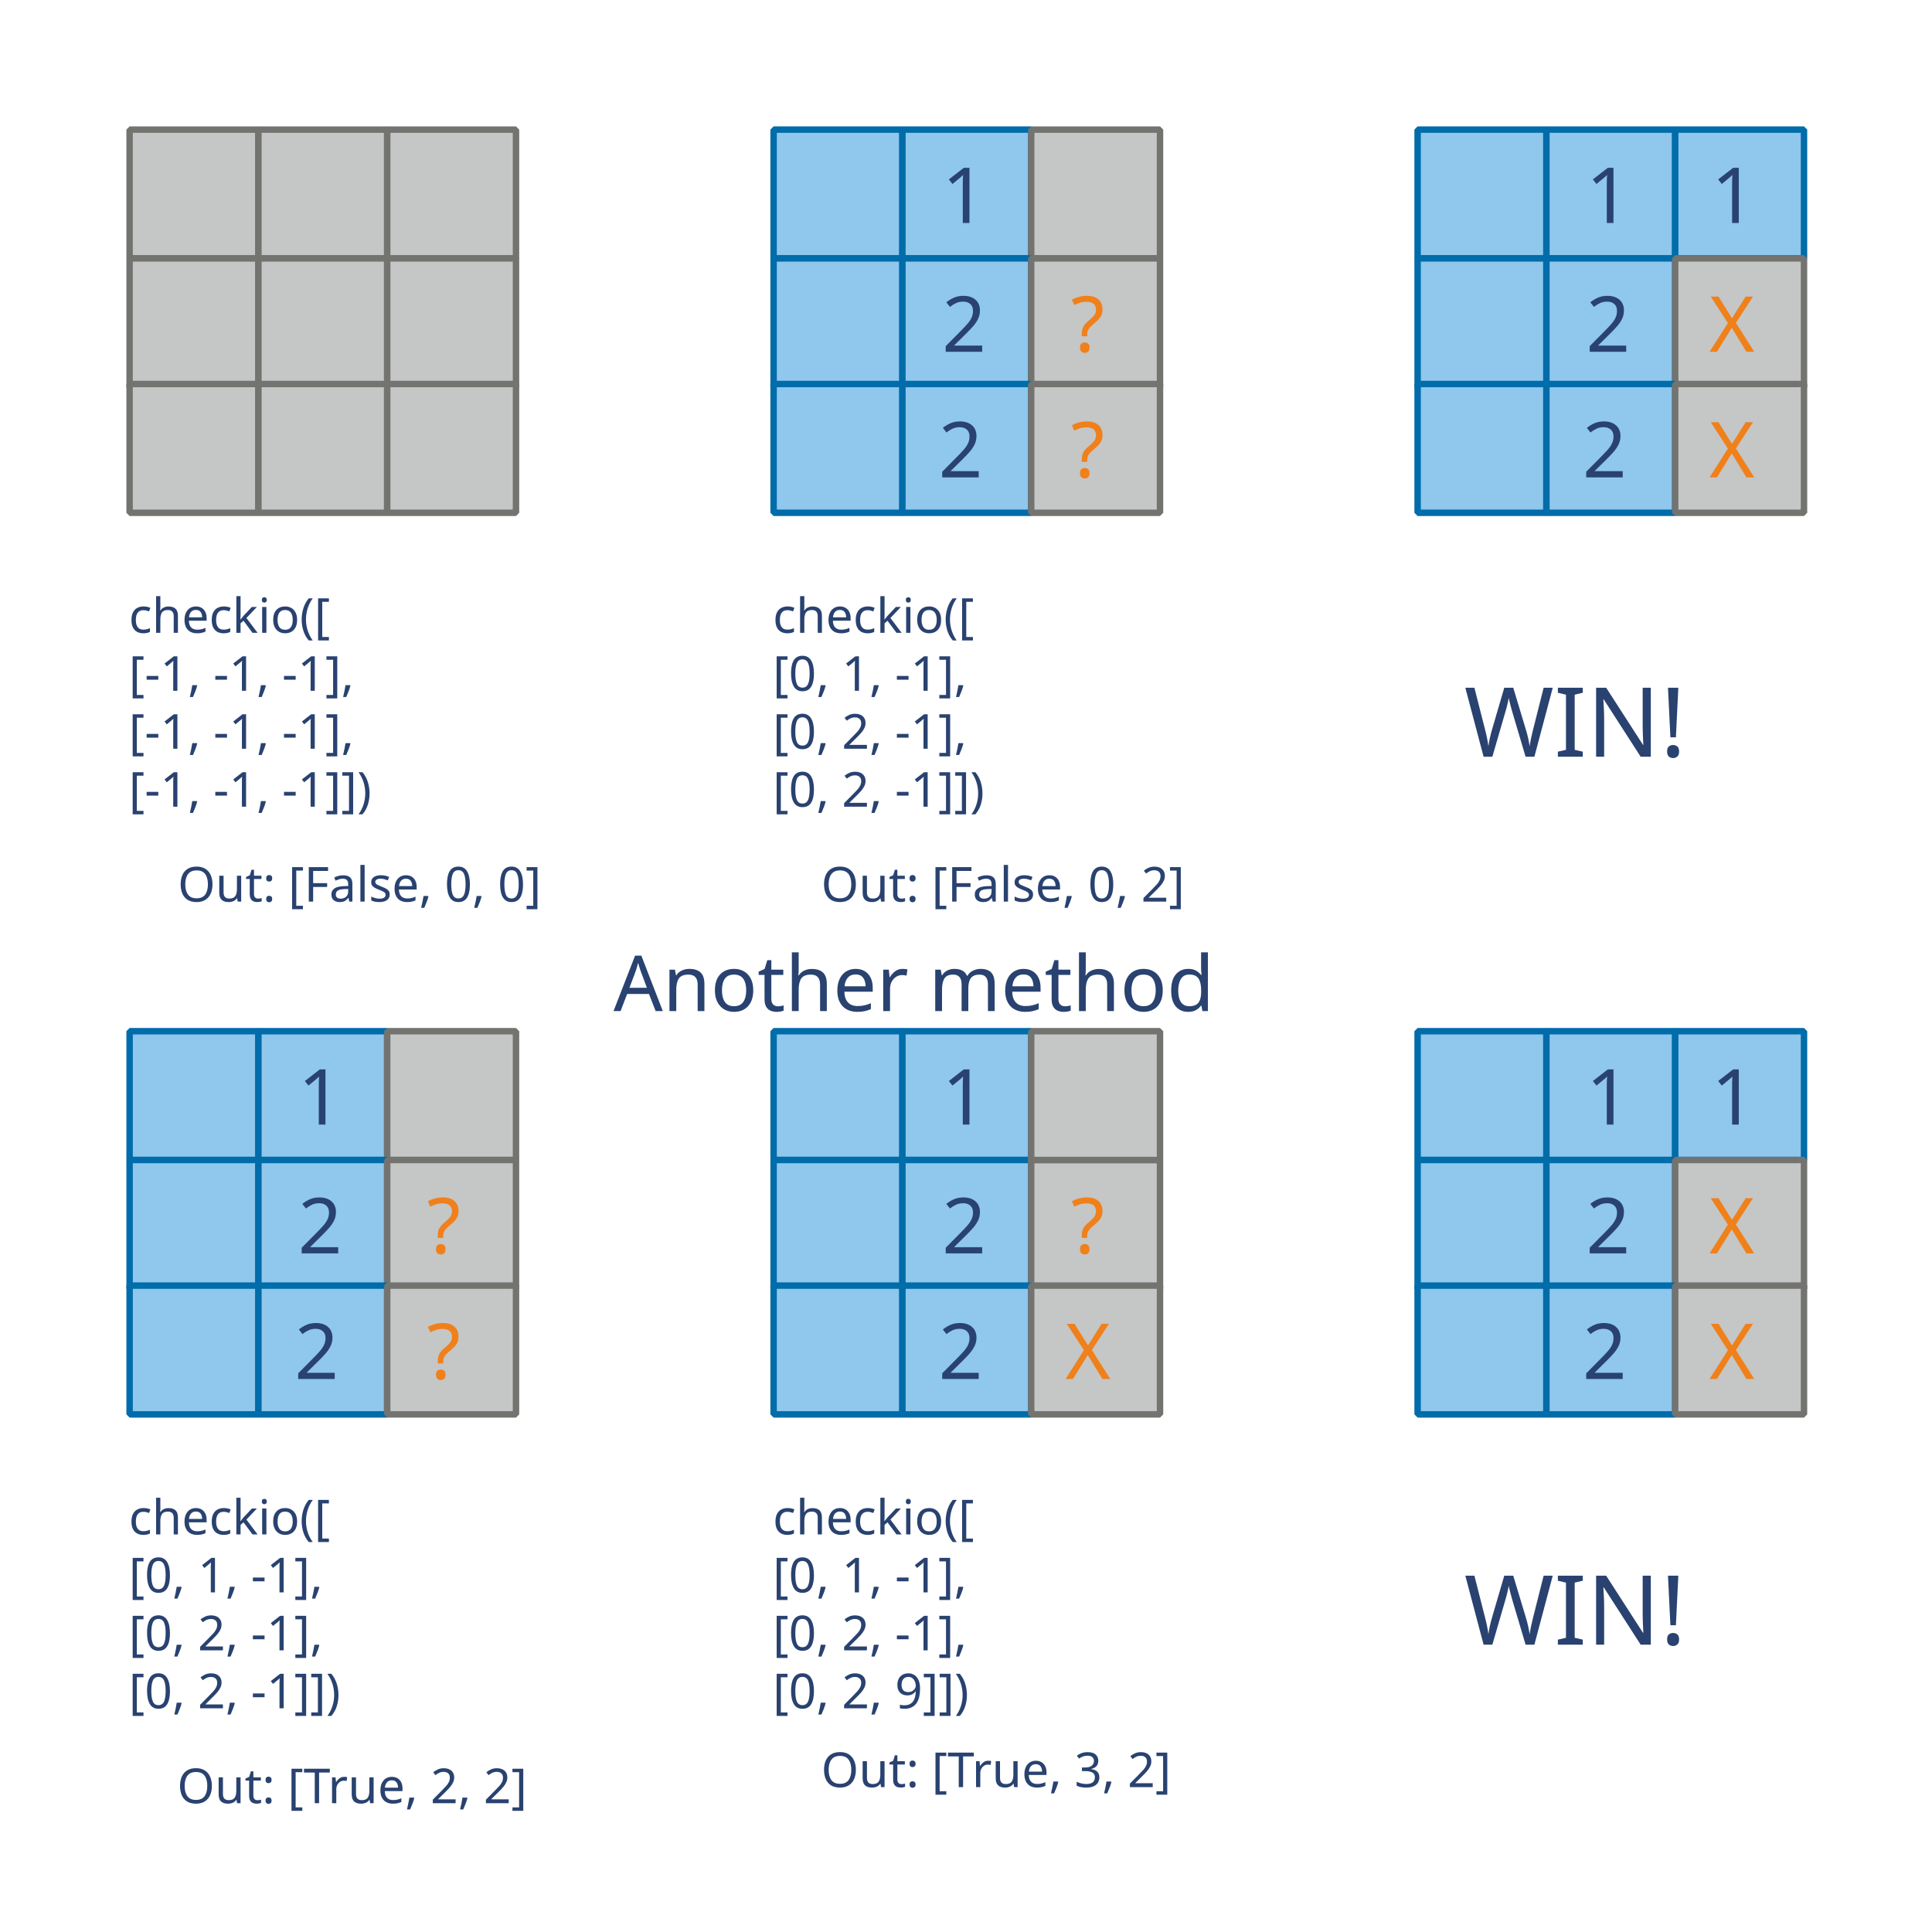
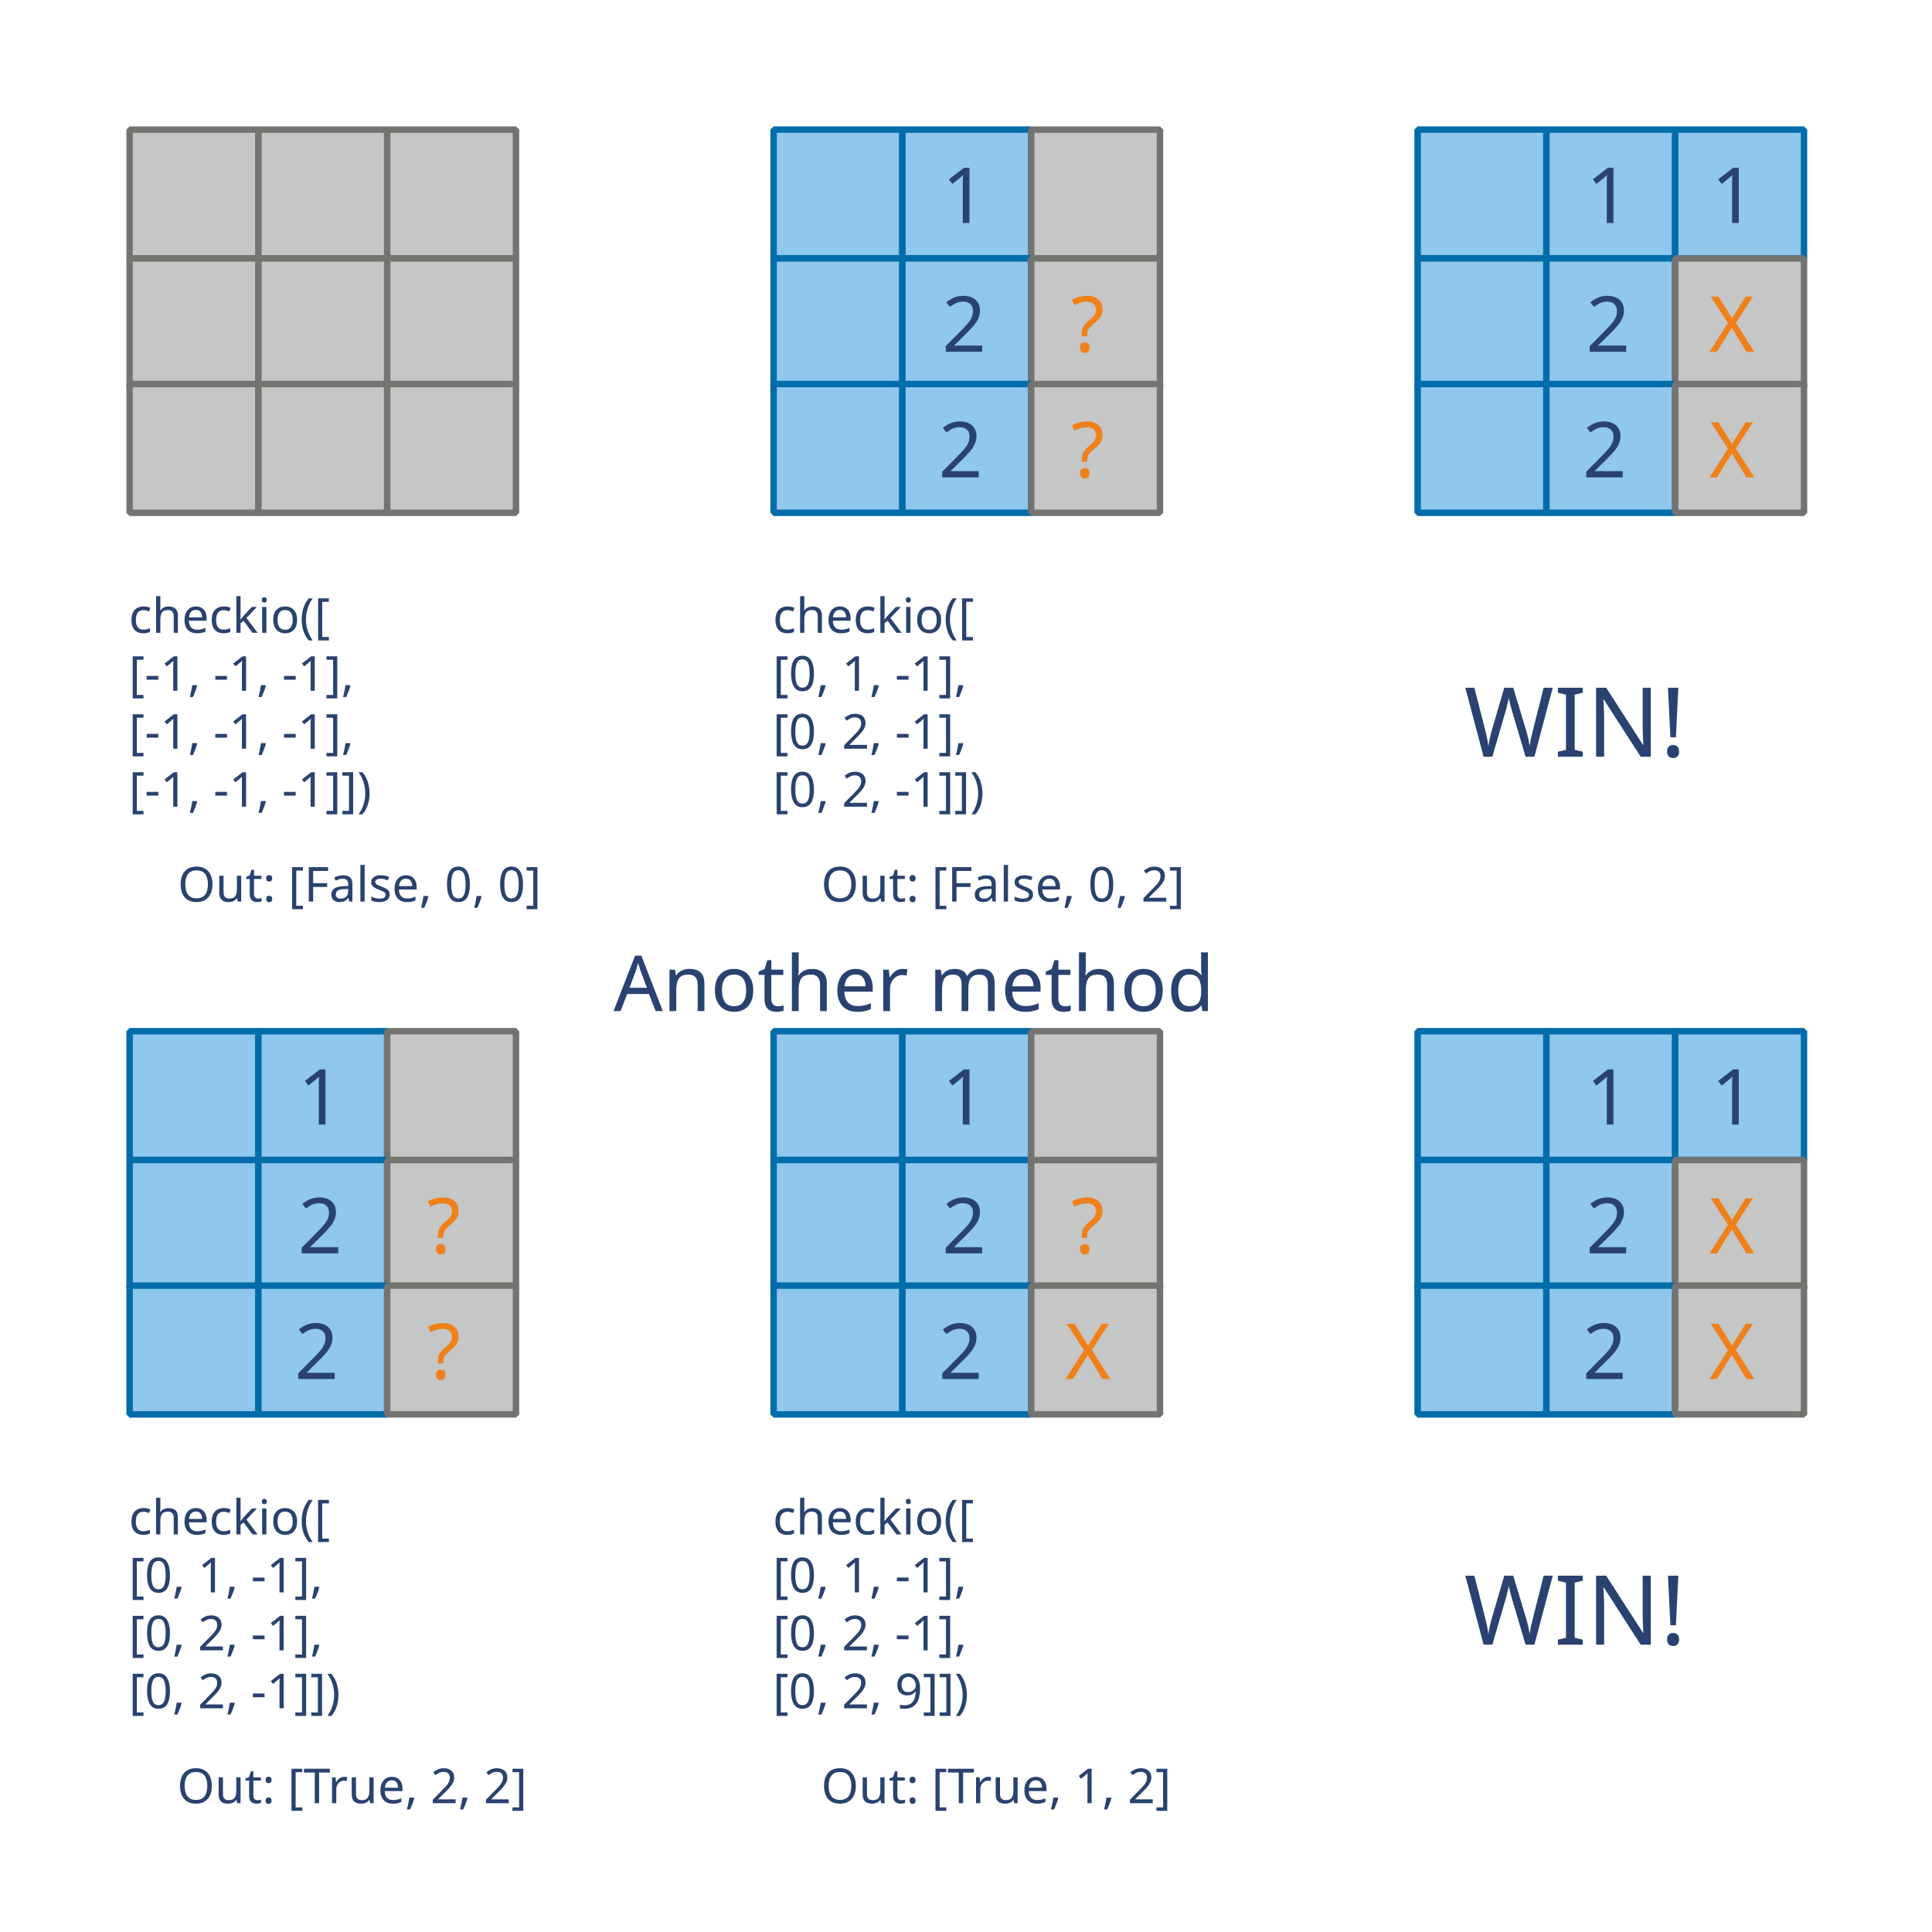
<svg xmlns="http://www.w3.org/2000/svg" version="1.1" x="0px" y="0px" width="1200" height="1200" viewBox="0, 0, 1200, 1200">
  <g id="Background">
    <rect x="0" y="0" width="1200" height="1200" fill="#000000" fill-opacity="0" />
  </g>
  <g id="Background" />
  <g id="Layer 1">
    <g>
      <path d="M480.5,80.5 L560.5,80.5 L560.5,160.5 L480.5,160.5 z" fill="#8FC7ED" />
      <path d="M480.5,80.5 L560.5,80.5 L560.5,160.5 L480.5,160.5 z" fill-opacity="0" stroke="#006CA9" stroke-width="4" stroke-linejoin="bevel" />
    </g>
    <g>
      <path d="M560.5,80.5 L640.5,80.5 L640.5,160.5 L560.5,160.5 z" fill="#8FC7ED" />
      <path d="M560.5,80.5 L640.5,80.5 L640.5,160.5 L560.5,160.5 z" fill-opacity="0" stroke="#006CA9" stroke-width="4" stroke-linejoin="bevel" />
    </g>
    <g>
      <path d="M640.5,80.5 L720.5,80.5 L720.5,160.5 L640.5,160.5 z" fill="#C5C6C6" />
      <path d="M640.5,80.5 L720.5,80.5 L720.5,160.5 L640.5,160.5 z" fill-opacity="0" stroke="#737370" stroke-width="4" stroke-linejoin="bevel" />
    </g>
    <g>
      <path d="M480.5,160.5 L560.5,160.5 L560.5,240.5 L480.5,240.5 z" fill="#8FC7ED" />
      <path d="M480.5,160.5 L560.5,160.5 L560.5,240.5 L480.5,240.5 z" fill-opacity="0" stroke="#006CA9" stroke-width="4" stroke-linejoin="bevel" />
    </g>
    <g>
      <path d="M560.5,160.5 L640.5,160.5 L640.5,240.5 L560.5,240.5 z" fill="#8FC7ED" />
      <path d="M560.5,160.5 L640.5,160.5 L640.5,240.5 L560.5,240.5 z" fill-opacity="0" stroke="#006CA9" stroke-width="4" stroke-linejoin="bevel" />
    </g>
    <g>
      <path d="M640.5,160.5 L720.5,160.5 L720.5,240.5 L640.5,240.5 z" fill="#C5C6C6" />
      <path d="M640.5,160.5 L720.5,160.5 L720.5,240.5 L640.5,240.5 z" fill-opacity="0" stroke="#737370" stroke-width="4" stroke-linejoin="bevel" />
    </g>
    <g>
      <path d="M480.5,238.5 L560.5,238.5 L560.5,318.5 L480.5,318.5 z" fill="#8FC7ED" />
      <path d="M480.5,238.5 L560.5,238.5 L560.5,318.5 L480.5,318.5 z" fill-opacity="0" stroke="#006CA9" stroke-width="4" stroke-linejoin="bevel" />
    </g>
    <g>
      <path d="M560.5,238.5 L640.5,238.5 L640.5,318.5 L560.5,318.5 z" fill="#8FC7ED" />
      <path d="M560.5,238.5 L640.5,238.5 L640.5,318.5 L560.5,318.5 z" fill-opacity="0" stroke="#006CA9" stroke-width="4" stroke-linejoin="bevel" />
    </g>
    <g>
      <path d="M640.5,238.5 L720.5,238.5 L720.5,318.5 L640.5,318.5 z" fill="#C5C6C6" />
      <path d="M640.5,238.5 L720.5,238.5 L720.5,318.5 L640.5,318.5 z" fill-opacity="0" stroke="#737370" stroke-width="4" stroke-linejoin="bevel" />
    </g>
    <g>
      <path d="M80.5,80.5 L160.5,80.5 L160.5,160.5 L80.5,160.5 z" fill="#C5C6C6" />
      <path d="M80.5,80.5 L160.5,80.5 L160.5,160.5 L80.5,160.5 z" fill-opacity="0" stroke="#737370" stroke-width="4" stroke-linejoin="bevel" />
    </g>
    <g>
      <path d="M160.5,80.5 L240.5,80.5 L240.5,160.5 L160.5,160.5 z" fill="#C5C6C6" />
      <path d="M160.5,80.5 L240.5,80.5 L240.5,160.5 L160.5,160.5 z" fill-opacity="0" stroke="#737370" stroke-width="4" stroke-linejoin="bevel" />
    </g>
    <g>
      <path d="M240.5,80.5 L320.5,80.5 L320.5,160.5 L240.5,160.5 z" fill="#C5C6C6" />
      <path d="M240.5,80.5 L320.5,80.5 L320.5,160.5 L240.5,160.5 z" fill-opacity="0" stroke="#737370" stroke-width="4" stroke-linejoin="bevel" />
    </g>
    <g>
      <path d="M80.5,160.5 L160.5,160.5 L160.5,240.5 L80.5,240.5 z" fill="#C5C6C6" />
      <path d="M80.5,160.5 L160.5,160.5 L160.5,240.5 L80.5,240.5 z" fill-opacity="0" stroke="#737370" stroke-width="4" stroke-linejoin="bevel" />
    </g>
    <g>
      <path d="M160.5,160.5 L240.5,160.5 L240.5,240.5 L160.5,240.5 z" fill="#C5C6C6" />
      <path d="M160.5,160.5 L240.5,160.5 L240.5,240.5 L160.5,240.5 z" fill-opacity="0" stroke="#737370" stroke-width="4" stroke-linejoin="bevel" />
    </g>
    <g>
      <path d="M240.5,160.5 L320.5,160.5 L320.5,240.5 L240.5,240.5 z" fill="#C5C6C6" />
      <path d="M240.5,160.5 L320.5,160.5 L320.5,240.5 L240.5,240.5 z" fill-opacity="0" stroke="#737370" stroke-width="4" stroke-linejoin="bevel" />
    </g>
    <g>
      <path d="M80.5,238.5 L160.5,238.5 L160.5,318.5 L80.5,318.5 z" fill="#C5C6C6" />
      <path d="M80.5,238.5 L160.5,238.5 L160.5,318.5 L80.5,318.5 z" fill-opacity="0" stroke="#737370" stroke-width="4" stroke-linejoin="bevel" />
    </g>
    <g>
      <path d="M160.5,238.5 L240.5,238.5 L240.5,318.5 L160.5,318.5 z" fill="#C5C6C6" />
      <path d="M160.5,238.5 L240.5,238.5 L240.5,318.5 L160.5,318.5 z" fill-opacity="0" stroke="#737370" stroke-width="4" stroke-linejoin="bevel" />
    </g>
    <g>
      <path d="M240.5,238.5 L320.5,238.5 L320.5,318.5 L240.5,318.5 z" fill="#C5C6C6" />
      <path d="M240.5,238.5 L320.5,238.5 L320.5,318.5 L240.5,318.5 z" fill-opacity="0" stroke="#737370" stroke-width="4" stroke-linejoin="bevel" />
    </g>
    <text transform="matrix(1, 0, 0, 1, 602.664, 120)">
      <tspan x="-17.562" y="18.5" font-family="Verdana-Bold" font-size="48" fill="#294270">1</tspan>
    </text>
    <text transform="matrix(1, 0, 0, 1, 602.664, 200)">
      <tspan x="-17.562" y="18.5" font-family="Verdana-Bold" font-size="48" fill="#294270">2</tspan>
    </text>
    <text transform="matrix(1, 0, 0, 1, 600.5, 278)">
      <tspan x="-17.562" y="18.5" font-family="Verdana-Bold" font-size="48" fill="#294270">2</tspan>
    </text>
    <g>
      <path d="M880.5,80.5 L960.5,80.5 L960.5,160.5 L880.5,160.5 z" fill="#8FC7ED" />
      <path d="M880.5,80.5 L960.5,80.5 L960.5,160.5 L880.5,160.5 z" fill-opacity="0" stroke="#006CA9" stroke-width="4" stroke-linejoin="bevel" />
    </g>
    <g>
      <path d="M960.5,80.5 L1040.5,80.5 L1040.5,160.5 L960.5,160.5 z" fill="#8FC7ED" />
      <path d="M960.5,80.5 L1040.5,80.5 L1040.5,160.5 L960.5,160.5 z" fill-opacity="0" stroke="#006CA9" stroke-width="4" stroke-linejoin="bevel" />
    </g>
    <g>
      <path d="M1040.5,80.5 L1120.5,80.5 L1120.5,160.5 L1040.5,160.5 z" fill="#8FC7ED" />
      <path d="M1040.5,80.5 L1120.5,80.5 L1120.5,160.5 L1040.5,160.5 z" fill-opacity="0" stroke="#006CA9" stroke-width="4" stroke-linejoin="bevel" />
    </g>
    <g>
      <path d="M880.5,160.5 L960.5,160.5 L960.5,240.5 L880.5,240.5 z" fill="#8FC7ED" />
      <path d="M880.5,160.5 L960.5,160.5 L960.5,240.5 L880.5,240.5 z" fill-opacity="0" stroke="#006CA9" stroke-width="4" stroke-linejoin="bevel" />
    </g>
    <g>
      <path d="M960.5,160.5 L1040.5,160.5 L1040.5,240.5 L960.5,240.5 z" fill="#8FC7ED" />
      <path d="M960.5,160.5 L1040.5,160.5 L1040.5,240.5 L960.5,240.5 z" fill-opacity="0" stroke="#006CA9" stroke-width="4" stroke-linejoin="bevel" />
    </g>
    <g>
      <path d="M1040.5,160.5 L1120.5,160.5 L1120.5,240.5 L1040.5,240.5 z" fill="#C5C6C6" />
      <path d="M1040.5,160.5 L1120.5,160.5 L1120.5,240.5 L1040.5,240.5 z" fill-opacity="0" stroke="#737370" stroke-width="4" stroke-linejoin="bevel" />
    </g>
    <g>
      <path d="M880.5,238.5 L960.5,238.5 L960.5,318.5 L880.5,318.5 z" fill="#8FC7ED" />
      <path d="M880.5,238.5 L960.5,238.5 L960.5,318.5 L880.5,318.5 z" fill-opacity="0" stroke="#006CA9" stroke-width="4" stroke-linejoin="bevel" />
    </g>
    <g>
      <path d="M960.5,238.5 L1040.5,238.5 L1040.5,318.5 L960.5,318.5 z" fill="#8FC7ED" />
      <path d="M960.5,238.5 L1040.5,238.5 L1040.5,318.5 L960.5,318.5 z" fill-opacity="0" stroke="#006CA9" stroke-width="4" stroke-linejoin="bevel" />
    </g>
    <g>
      <path d="M1040.5,238.5 L1120.5,238.5 L1120.5,318.5 L1040.5,318.5 z" fill="#C5C6C6" />
      <path d="M1040.5,238.5 L1120.5,238.5 L1120.5,318.5 L1040.5,318.5 z" fill-opacity="0" stroke="#737370" stroke-width="4" stroke-linejoin="bevel" />
    </g>
    <text transform="matrix(1, 0, 0, 1, 1002.664, 120)">
      <tspan x="-17.562" y="18.5" font-family="Verdana-Bold" font-size="48" fill="#294270">1</tspan>
    </text>
    <text transform="matrix(1, 0, 0, 1, 1002.664, 200)">
      <tspan x="-17.562" y="18.5" font-family="Verdana-Bold" font-size="48" fill="#294270">2</tspan>
    </text>
    <text transform="matrix(1, 0, 0, 1, 1080.5, 120)">
      <tspan x="-17.562" y="18.5" font-family="Verdana-Bold" font-size="48" fill="#294270">1</tspan>
    </text>
    <text transform="matrix(1, 0, 0, 1, 1000.5, 278)">
      <tspan x="-17.562" y="18.5" font-family="Verdana-Bold" font-size="48" fill="#294270">2</tspan>
    </text>
    <text transform="matrix(1, 0, 0, 1, 680.5, 200)">
      <tspan x="-15.301" y="18.5" font-family="Verdana-Bold" font-size="48" fill="#F0801A">?</tspan>
    </text>
    <text transform="matrix(1, 0, 0, 1, 680.5, 278)">
      <tspan x="-15.301" y="18.5" font-family="Verdana-Bold" font-size="48" fill="#F0801A">?</tspan>
    </text>
    <text transform="matrix(1, 0, 0, 1, 1080.5, 200)">
      <tspan x="-18.828" y="18.5" font-family="Verdana-Bold" font-size="48" fill="#F0801A">X</tspan>
    </text>
    <text transform="matrix(1, 0, 0, 1, 1080.5, 278)">
      <tspan x="-18.828" y="18.5" font-family="Verdana-Bold" font-size="48" fill="#F0801A">X</tspan>
    </text>
    <g>
      <text transform="matrix(1, 0, 0, 1, 160.59, 381.554)">
        <tspan x="-80.59" y="11.5" font-family="Verdana-Bold" font-size="30" fill="#294270">checkio([</tspan>
      </text>
      <text transform="matrix(1, 0, 0, 1, 182.036, 417.554)">
        <tspan x="-102.036" y="11.5" font-family="Verdana-Bold" font-size="30" fill="#294270"> [-1, -1, -1],</tspan>
      </text>
      <text transform="matrix(1, 0, 0, 1, 182.036, 453.554)">
        <tspan x="-102.036" y="11.5" font-family="Verdana-Bold" font-size="30" fill="#294270"> [-1, -1, -1],</tspan>
      </text>
      <text transform="matrix(1, 0, 0, 1, 192.919, 489.554)">
        <tspan x="-112.919" y="11.5" font-family="Verdana-Bold" font-size="30" fill="#294270"> [-1, -1, -1]])</tspan>
      </text>
    </g>
    <g>
      <text transform="matrix(1, 0, 0, 1, 560.59, 381.554)">
        <tspan x="-80.59" y="11.5" font-family="Verdana-Bold" font-size="30" fill="#294270">checkio([</tspan>
      </text>
      <text transform="matrix(1, 0, 0, 1, 567.636, 417.554)">
        <tspan x="-87.636" y="11.5" font-family="Verdana-Bold" font-size="30" fill="#294270"> [0, 1, -1],</tspan>
      </text>
      <text transform="matrix(1, 0, 0, 1, 567.636, 453.554)">
        <tspan x="-87.636" y="11.5" font-family="Verdana-Bold" font-size="30" fill="#294270"> [0, 2, -1],</tspan>
      </text>
      <text transform="matrix(1, 0, 0, 1, 578.52, 489.554)">
        <tspan x="-98.52" y="11.5" font-family="Verdana-Bold" font-size="30" fill="#294270"> [0, 2, -1]])</tspan>
      </text>
    </g>
    <text transform="matrix(1, 0, 0, 1, 254.809, 548.5)">
      <tspan x="-144.421" y="11.5" font-family="Verdana-Bold" font-size="30" fill="#294270">Out: [False, 0, 0]</tspan>
    </text>
    <text transform="matrix(1, 0, 0, 1, 997.618, 447)">
      <tspan x="-88.2" y="23" font-family="Verdana-Bold" font-size="60" fill="#294270">WIN!</tspan>
    </text>
    <text transform="matrix(1, 0, 0, 1, 654.421, 548.5)">
      <tspan x="-144.421" y="11.5" font-family="Verdana-Bold" font-size="30" fill="#294270">Out: [False, 0, 2]</tspan>
    </text>
    <g>
      <path d="M80.5,640.5 L160.5,640.5 L160.5,720.5 L80.5,720.5 z" fill="#8FC7ED" />
      <path d="M80.5,640.5 L160.5,640.5 L160.5,720.5 L80.5,720.5 z" fill-opacity="0" stroke="#006CA9" stroke-width="4" stroke-linejoin="bevel" />
    </g>
    <g>
      <path d="M160.5,640.5 L240.5,640.5 L240.5,720.5 L160.5,720.5 z" fill="#8FC7ED" />
      <path d="M160.5,640.5 L240.5,640.5 L240.5,720.5 L160.5,720.5 z" fill-opacity="0" stroke="#006CA9" stroke-width="4" stroke-linejoin="bevel" />
    </g>
    <g>
      <path d="M240.5,640.5 L320.5,640.5 L320.5,720.5 L240.5,720.5 z" fill="#C5C6C6" />
      <path d="M240.5,640.5 L320.5,640.5 L320.5,720.5 L240.5,720.5 z" fill-opacity="0" stroke="#737370" stroke-width="4" stroke-linejoin="bevel" />
    </g>
    <g>
      <path d="M80.5,720.5 L160.5,720.5 L160.5,800.5 L80.5,800.5 z" fill="#8FC7ED" />
      <path d="M80.5,720.5 L160.5,720.5 L160.5,800.5 L80.5,800.5 z" fill-opacity="0" stroke="#006CA9" stroke-width="4" stroke-linejoin="bevel" />
    </g>
    <g>
      <path d="M160.5,720.5 L240.5,720.5 L240.5,800.5 L160.5,800.5 z" fill="#8FC7ED" />
      <path d="M160.5,720.5 L240.5,720.5 L240.5,800.5 L160.5,800.5 z" fill-opacity="0" stroke="#006CA9" stroke-width="4" stroke-linejoin="bevel" />
    </g>
    <g>
      <path d="M240.5,720.5 L320.5,720.5 L320.5,800.5 L240.5,800.5 z" fill="#C5C6C6" />
      <path d="M240.5,720.5 L320.5,720.5 L320.5,800.5 L240.5,800.5 z" fill-opacity="0" stroke="#737370" stroke-width="4" stroke-linejoin="bevel" />
    </g>
    <g>
      <path d="M80.5,798.5 L160.5,798.5 L160.5,878.5 L80.5,878.5 z" fill="#8FC7ED" />
      <path d="M80.5,798.5 L160.5,798.5 L160.5,878.5 L80.5,878.5 z" fill-opacity="0" stroke="#006CA9" stroke-width="4" stroke-linejoin="bevel" />
    </g>
    <g>
      <path d="M160.5,798.5 L240.5,798.5 L240.5,878.5 L160.5,878.5 z" fill="#8FC7ED" />
      <path d="M160.5,798.5 L240.5,798.5 L240.5,878.5 L160.5,878.5 z" fill-opacity="0" stroke="#006CA9" stroke-width="4" stroke-linejoin="bevel" />
    </g>
    <g>
      <path d="M240.5,798.5 L320.5,798.5 L320.5,878.5 L240.5,878.5 z" fill="#C5C6C6" />
      <path d="M240.5,798.5 L320.5,798.5 L320.5,878.5 L240.5,878.5 z" fill-opacity="0" stroke="#737370" stroke-width="4" stroke-linejoin="bevel" />
    </g>
    <text transform="matrix(1, 0, 0, 1, 202.665, 680)">
      <tspan x="-17.562" y="18.5" font-family="Verdana-Bold" font-size="48" fill="#294270">1</tspan>
    </text>
    <text transform="matrix(1, 0, 0, 1, 202.665, 760)">
      <tspan x="-17.562" y="18.5" font-family="Verdana-Bold" font-size="48" fill="#294270">2</tspan>
    </text>
    <text transform="matrix(1, 0, 0, 1, 200.501, 838)">
      <tspan x="-17.562" y="18.5" font-family="Verdana-Bold" font-size="48" fill="#294270">2</tspan>
    </text>
    <g>
      <path d="M480.5,640.5 L560.5,640.5 L560.5,720.5 L480.5,720.5 z" fill="#8FC7ED" />
      <path d="M480.5,640.5 L560.5,640.5 L560.5,720.5 L480.5,720.5 z" fill-opacity="0" stroke="#006CA9" stroke-width="4" stroke-linejoin="bevel" />
    </g>
    <g>
      <path d="M560.5,640.5 L640.5,640.5 L640.5,720.5 L560.5,720.5 z" fill="#8FC7ED" />
      <path d="M560.5,640.5 L640.5,640.5 L640.5,720.5 L560.5,720.5 z" fill-opacity="0" stroke="#006CA9" stroke-width="4" stroke-linejoin="bevel" />
    </g>
    <g>
      <path d="M480.5,720.5 L560.5,720.5 L560.5,800.5 L480.5,800.5 z" fill="#8FC7ED" />
      <path d="M480.5,720.5 L560.5,720.5 L560.5,800.5 L480.5,800.5 z" fill-opacity="0" stroke="#006CA9" stroke-width="4" stroke-linejoin="bevel" />
    </g>
    <g>
      <path d="M560.5,720.5 L640.5,720.5 L640.5,800.5 L560.5,800.5 z" fill="#8FC7ED" />
      <path d="M560.5,720.5 L640.5,720.5 L640.5,800.5 L560.5,800.5 z" fill-opacity="0" stroke="#006CA9" stroke-width="4" stroke-linejoin="bevel" />
    </g>
    <g>
      <path d="M640.5,720.5 L720.5,720.5 L720.5,800.5 L640.5,800.5 z" fill="#C5C6C6" />
      <path d="M640.5,720.5 L720.5,720.5 L720.5,800.5 L640.5,800.5 z" fill-opacity="0" stroke="#737370" stroke-width="4" stroke-linejoin="bevel" />
    </g>
    <g>
      <path d="M480.5,798.5 L560.5,798.5 L560.5,878.5 L480.5,878.5 z" fill="#8FC7ED" />
      <path d="M480.5,798.5 L560.5,798.5 L560.5,878.5 L480.5,878.5 z" fill-opacity="0" stroke="#006CA9" stroke-width="4" stroke-linejoin="bevel" />
    </g>
    <g>
      <path d="M560.5,798.5 L640.5,798.5 L640.5,878.5 L560.5,878.5 z" fill="#8FC7ED" />
      <path d="M560.5,798.5 L640.5,798.5 L640.5,878.5 L560.5,878.5 z" fill-opacity="0" stroke="#006CA9" stroke-width="4" stroke-linejoin="bevel" />
    </g>
    <g>
      <path d="M640.5,798.5 L720.5,798.5 L720.5,878.5 L640.5,878.5 z" fill="#C5C6C6" />
      <path d="M640.5,798.5 L720.5,798.5 L720.5,878.5 L640.5,878.5 z" fill-opacity="0" stroke="#737370" stroke-width="4" stroke-linejoin="bevel" />
    </g>
    <text transform="matrix(1, 0, 0, 1, 602.664, 680)">
      <tspan x="-17.562" y="18.5" font-family="Verdana-Bold" font-size="48" fill="#294270">1</tspan>
    </text>
    <text transform="matrix(1, 0, 0, 1, 602.664, 760)">
      <tspan x="-17.562" y="18.5" font-family="Verdana-Bold" font-size="48" fill="#294270">2</tspan>
    </text>
    <text transform="matrix(1, 0, 0, 1, 600.5, 838)">
      <tspan x="-17.562" y="18.5" font-family="Verdana-Bold" font-size="48" fill="#294270">2</tspan>
    </text>
    <text transform="matrix(1, 0, 0, 1, 280.5, 760)">
      <tspan x="-15.301" y="18.5" font-family="Verdana-Bold" font-size="48" fill="#F0801A">?</tspan>
    </text>
    <text transform="matrix(1, 0, 0, 1, 280.5, 838)">
      <tspan x="-15.301" y="18.5" font-family="Verdana-Bold" font-size="48" fill="#F0801A">?</tspan>
    </text>
    <text transform="matrix(1, 0, 0, 1, 680.5, 838)">
      <tspan x="-18.828" y="18.5" font-family="Verdana-Bold" font-size="48" fill="#F0801A">X</tspan>
    </text>
    <g>
      <text transform="matrix(1, 0, 0, 1, 160.59, 941.554)">
        <tspan x="-80.59" y="11.5" font-family="Verdana-Bold" font-size="30" fill="#294270">checkio([</tspan>
      </text>
      <text transform="matrix(1, 0, 0, 1, 167.636, 977.554)">
        <tspan x="-87.636" y="11.5" font-family="Verdana-Bold" font-size="30" fill="#294270"> [0, 1, -1],</tspan>
      </text>
      <text transform="matrix(1, 0, 0, 1, 167.636, 1013.554)">
        <tspan x="-87.636" y="11.5" font-family="Verdana-Bold" font-size="30" fill="#294270"> [0, 2, -1],</tspan>
      </text>
      <text transform="matrix(1, 0, 0, 1, 178.52, 1049.554)">
        <tspan x="-98.52" y="11.5" font-family="Verdana-Bold" font-size="30" fill="#294270"> [0, 2, -1]])</tspan>
      </text>
    </g>
    <g>
      <text transform="matrix(1, 0, 0, 1, 560.59, 941.554)">
        <tspan x="-80.59" y="11.5" font-family="Verdana-Bold" font-size="30" fill="#294270">checkio([</tspan>
      </text>
      <text transform="matrix(1, 0, 0, 1, 567.636, 977.554)">
        <tspan x="-87.636" y="11.5" font-family="Verdana-Bold" font-size="30" fill="#294270"> [0, 1, -1],</tspan>
      </text>
      <text transform="matrix(1, 0, 0, 1, 567.636, 1013.554)">
        <tspan x="-87.636" y="11.5" font-family="Verdana-Bold" font-size="30" fill="#294270"> [0, 2, -1],</tspan>
      </text>
      <text transform="matrix(1, 0, 0, 1, 571.32, 1049.554)">
        <tspan x="-91.32" y="11.5" font-family="Verdana-Bold" font-size="30" fill="#294270"> [0, 2, 9]])</tspan>
      </text>
    </g>
    <text transform="matrix(1, 0, 0, 1, 248.986, 1108.5)">
      <tspan x="-138.986" y="11.5" font-family="Verdana-Bold" font-size="30" fill="#294270">Out: [True, 2, 2]</tspan>
    </text>
    <g>
      <path d="M640.5,640.5 L720.5,640.5 L720.5,720.5 L640.5,720.5 z" fill="#C5C6C6" />
      <path d="M640.5,640.5 L720.5,640.5 L720.5,720.5 L640.5,720.5 z" fill-opacity="0" stroke="#737370" stroke-width="4" stroke-linejoin="bevel" />
    </g>
    <text transform="matrix(1, 0, 0, 1, 680.5, 760)">
      <tspan x="-15.301" y="18.5" font-family="Verdana-Bold" font-size="48" fill="#F0801A">?</tspan>
    </text>
-     <text transform="matrix(1, 0, 0, 1, 648.986, 1098.5)">
-       <tspan x="-138.986" y="11.5" font-family="Verdana-Bold" font-size="30" fill="#294270">Out: [True, 3, 2]</tspan>
+     <text transform="matrix(1, 0, 0, 1, 648.986, 1108.5)">
+       <tspan x="-138.986" y="11.5" font-family="Verdana-Bold" font-size="30" fill="#294270">Out: [True, 1, 2]</tspan>
    </text>
    <g>
      <path d="M880.5,640.5 L960.5,640.5 L960.5,720.5 L880.5,720.5 z" fill="#8FC7ED" />
      <path d="M880.5,640.5 L960.5,640.5 L960.5,720.5 L880.5,720.5 z" fill-opacity="0" stroke="#006CA9" stroke-width="4" stroke-linejoin="bevel" />
    </g>
    <g>
      <path d="M960.5,640.5 L1040.5,640.5 L1040.5,720.5 L960.5,720.5 z" fill="#8FC7ED" />
      <path d="M960.5,640.5 L1040.5,640.5 L1040.5,720.5 L960.5,720.5 z" fill-opacity="0" stroke="#006CA9" stroke-width="4" stroke-linejoin="bevel" />
    </g>
    <g>
      <path d="M1040.5,640.5 L1120.5,640.5 L1120.5,720.5 L1040.5,720.5 z" fill="#8FC7ED" />
      <path d="M1040.5,640.5 L1120.5,640.5 L1120.5,720.5 L1040.5,720.5 z" fill-opacity="0" stroke="#006CA9" stroke-width="4" stroke-linejoin="bevel" />
    </g>
    <g>
      <path d="M880.5,720.5 L960.5,720.5 L960.5,800.5 L880.5,800.5 z" fill="#8FC7ED" />
      <path d="M880.5,720.5 L960.5,720.5 L960.5,800.5 L880.5,800.5 z" fill-opacity="0" stroke="#006CA9" stroke-width="4" stroke-linejoin="bevel" />
    </g>
    <g>
      <path d="M960.5,720.5 L1040.5,720.5 L1040.5,800.5 L960.5,800.5 z" fill="#8FC7ED" />
      <path d="M960.5,720.5 L1040.5,720.5 L1040.5,800.5 L960.5,800.5 z" fill-opacity="0" stroke="#006CA9" stroke-width="4" stroke-linejoin="bevel" />
    </g>
    <g>
      <path d="M1040.5,720.5 L1120.5,720.5 L1120.5,800.5 L1040.5,800.5 z" fill="#C5C6C6" />
      <path d="M1040.5,720.5 L1120.5,720.5 L1120.5,800.5 L1040.5,800.5 z" fill-opacity="0" stroke="#737370" stroke-width="4" stroke-linejoin="bevel" />
    </g>
    <g>
      <path d="M880.5,798.5 L960.5,798.5 L960.5,878.5 L880.5,878.5 z" fill="#8FC7ED" />
      <path d="M880.5,798.5 L960.5,798.5 L960.5,878.5 L880.5,878.5 z" fill-opacity="0" stroke="#006CA9" stroke-width="4" stroke-linejoin="bevel" />
    </g>
    <g>
      <path d="M960.5,798.5 L1040.5,798.5 L1040.5,878.5 L960.5,878.5 z" fill="#8FC7ED" />
      <path d="M960.5,798.5 L1040.5,798.5 L1040.5,878.5 L960.5,878.5 z" fill-opacity="0" stroke="#006CA9" stroke-width="4" stroke-linejoin="bevel" />
    </g>
    <g>
      <path d="M1040.5,798.5 L1120.5,798.5 L1120.5,878.5 L1040.5,878.5 z" fill="#C5C6C6" />
      <path d="M1040.5,798.5 L1120.5,798.5 L1120.5,878.5 L1040.5,878.5 z" fill-opacity="0" stroke="#737370" stroke-width="4" stroke-linejoin="bevel" />
    </g>
    <text transform="matrix(1, 0, 0, 1, 1002.664, 680)">
      <tspan x="-17.562" y="18.5" font-family="Verdana-Bold" font-size="48" fill="#294270">1</tspan>
    </text>
    <text transform="matrix(1, 0, 0, 1, 1002.664, 760)">
      <tspan x="-17.562" y="18.5" font-family="Verdana-Bold" font-size="48" fill="#294270">2</tspan>
    </text>
    <text transform="matrix(1, 0, 0, 1, 1080.5, 680)">
      <tspan x="-17.562" y="18.5" font-family="Verdana-Bold" font-size="48" fill="#294270">1</tspan>
    </text>
    <text transform="matrix(1, 0, 0, 1, 1000.5, 838)">
      <tspan x="-17.562" y="18.5" font-family="Verdana-Bold" font-size="48" fill="#294270">2</tspan>
    </text>
    <text transform="matrix(1, 0, 0, 1, 1080.5, 760)">
      <tspan x="-18.828" y="18.5" font-family="Verdana-Bold" font-size="48" fill="#F0801A">X</tspan>
    </text>
    <text transform="matrix(1, 0, 0, 1, 1080.5, 838)">
      <tspan x="-18.828" y="18.5" font-family="Verdana-Bold" font-size="48" fill="#F0801A">X</tspan>
    </text>
    <text transform="matrix(1, 0, 0, 1, 600.5, 609.5)">
      <tspan x="-219.43" y="18.5" font-family="Verdana-Bold" font-size="48" fill="#294270">Another method</tspan>
    </text>
    <text transform="matrix(1, 0, 0, 1, 997.618, 998.527)">
      <tspan x="-88.2" y="23" font-family="Verdana-Bold" font-size="60" fill="#294270">WIN!</tspan>
    </text>
  </g>
  <defs />
</svg>
